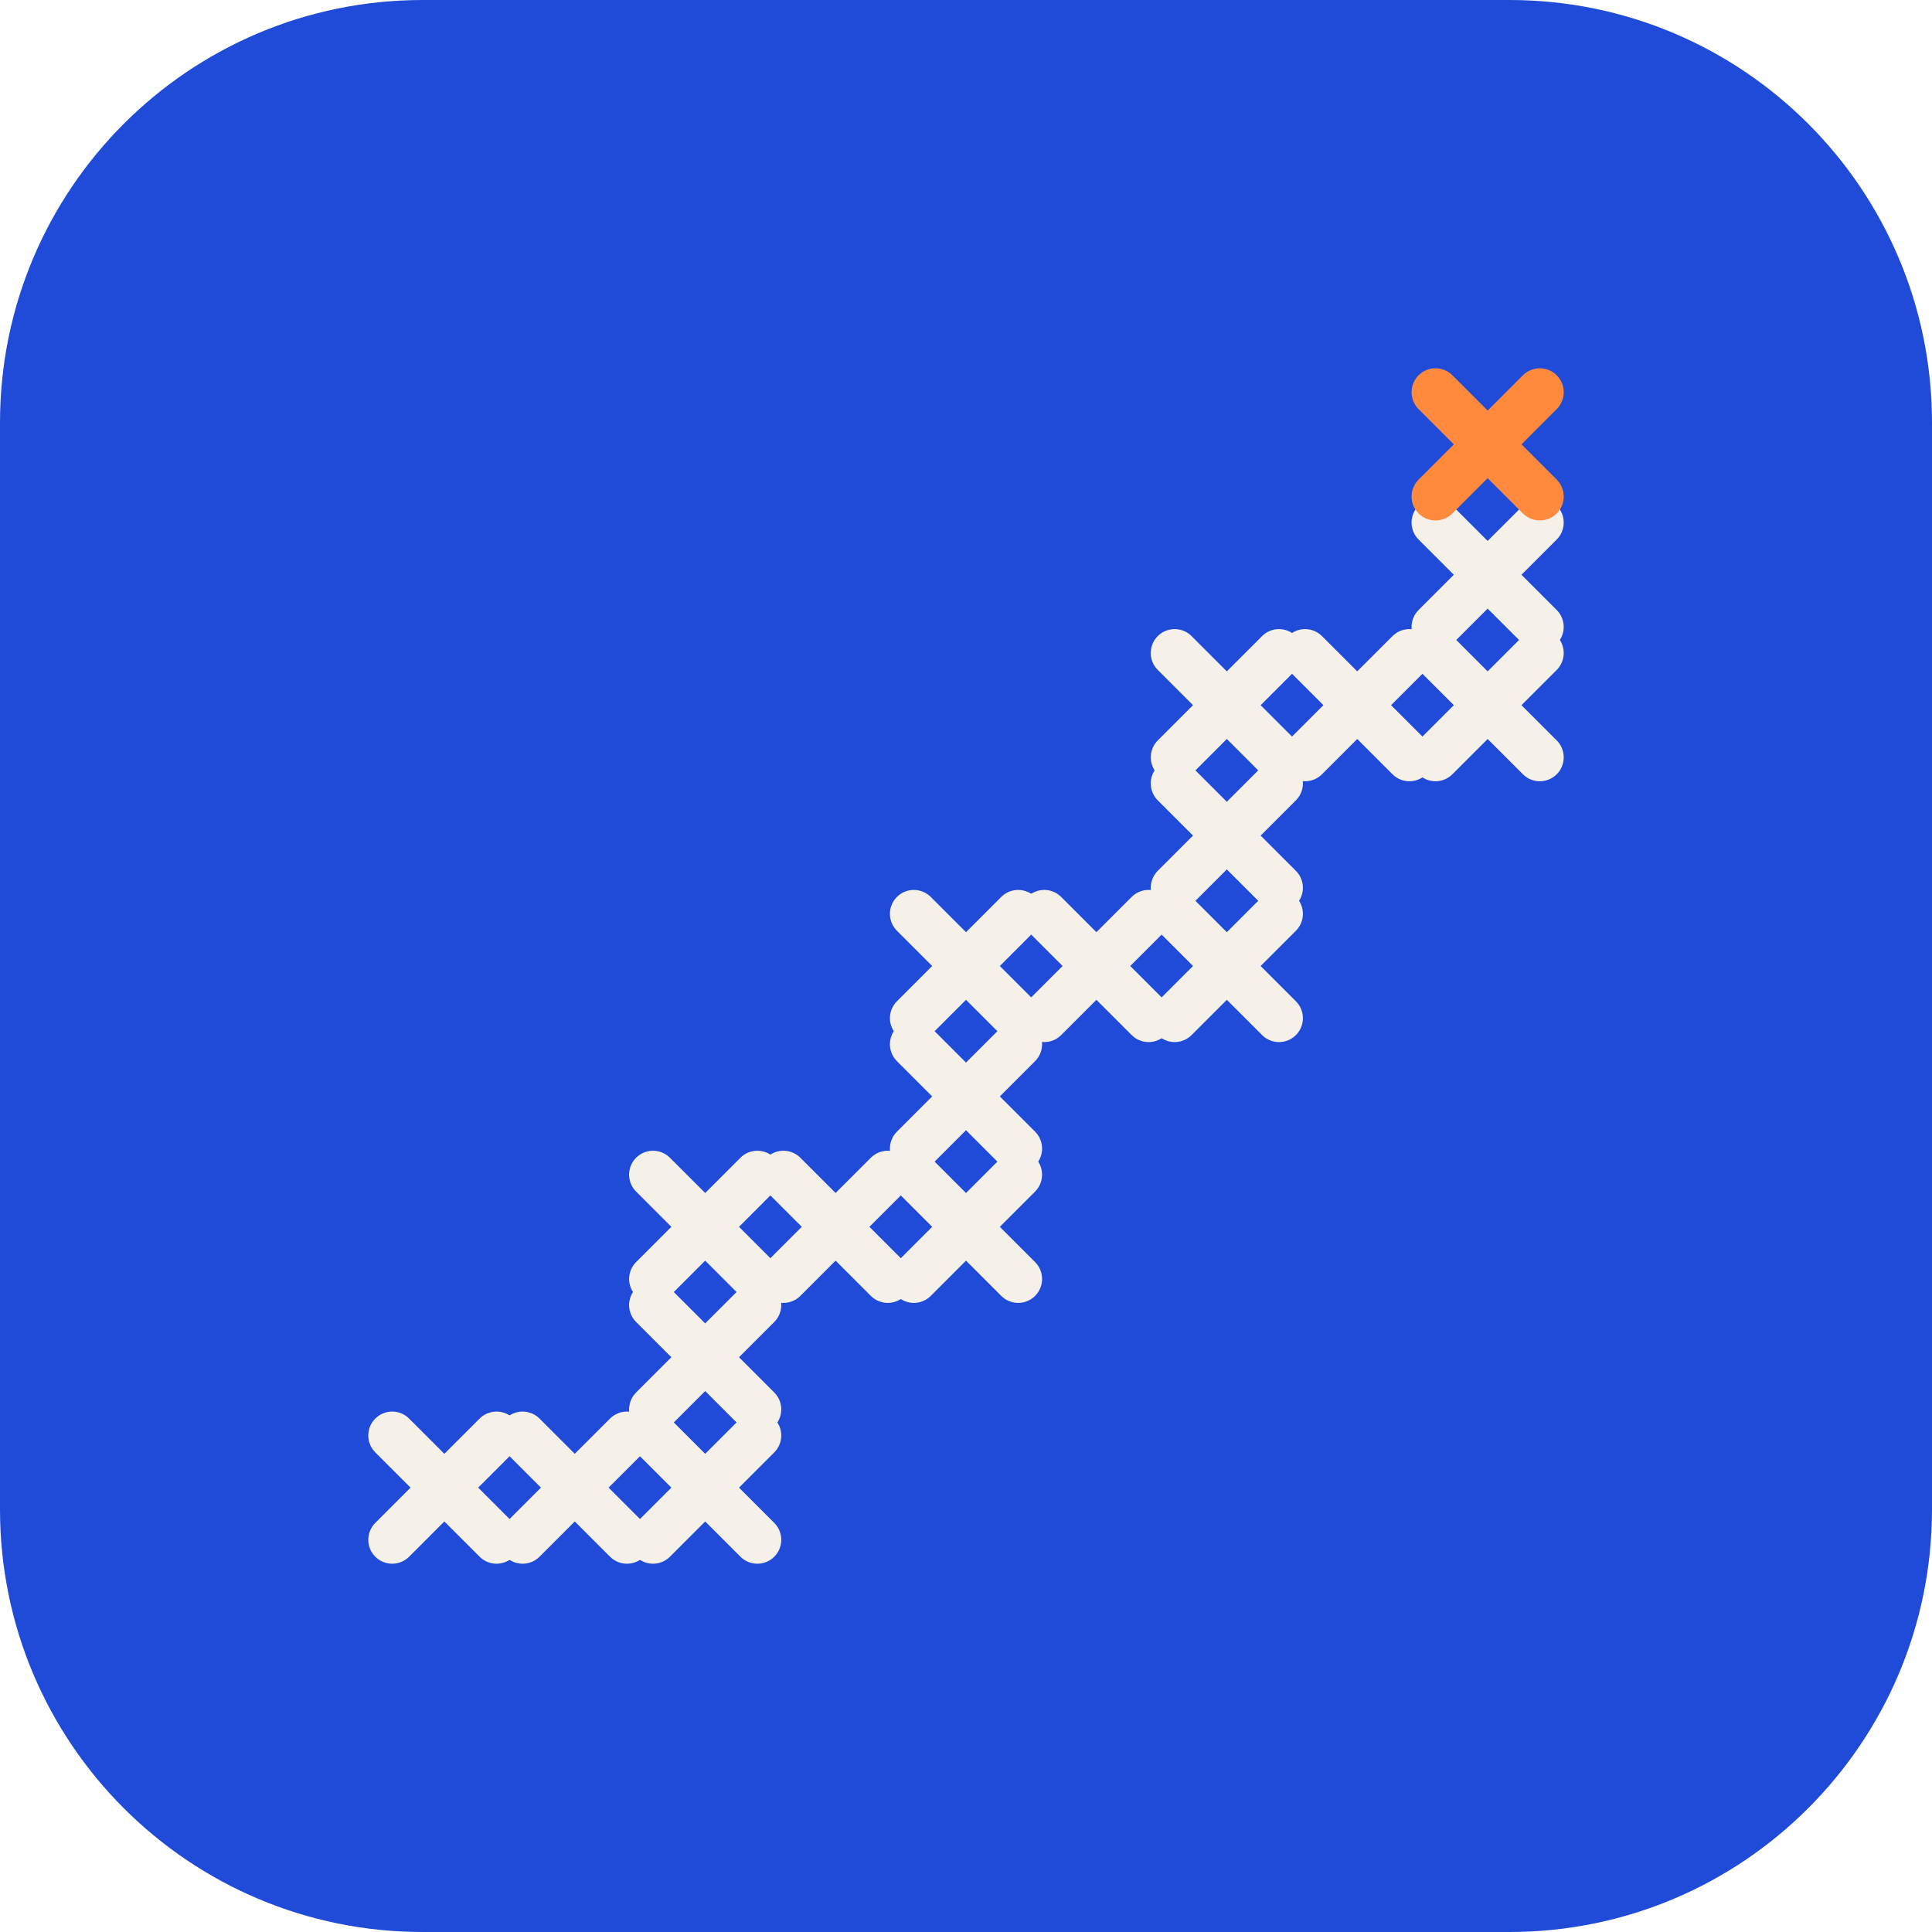
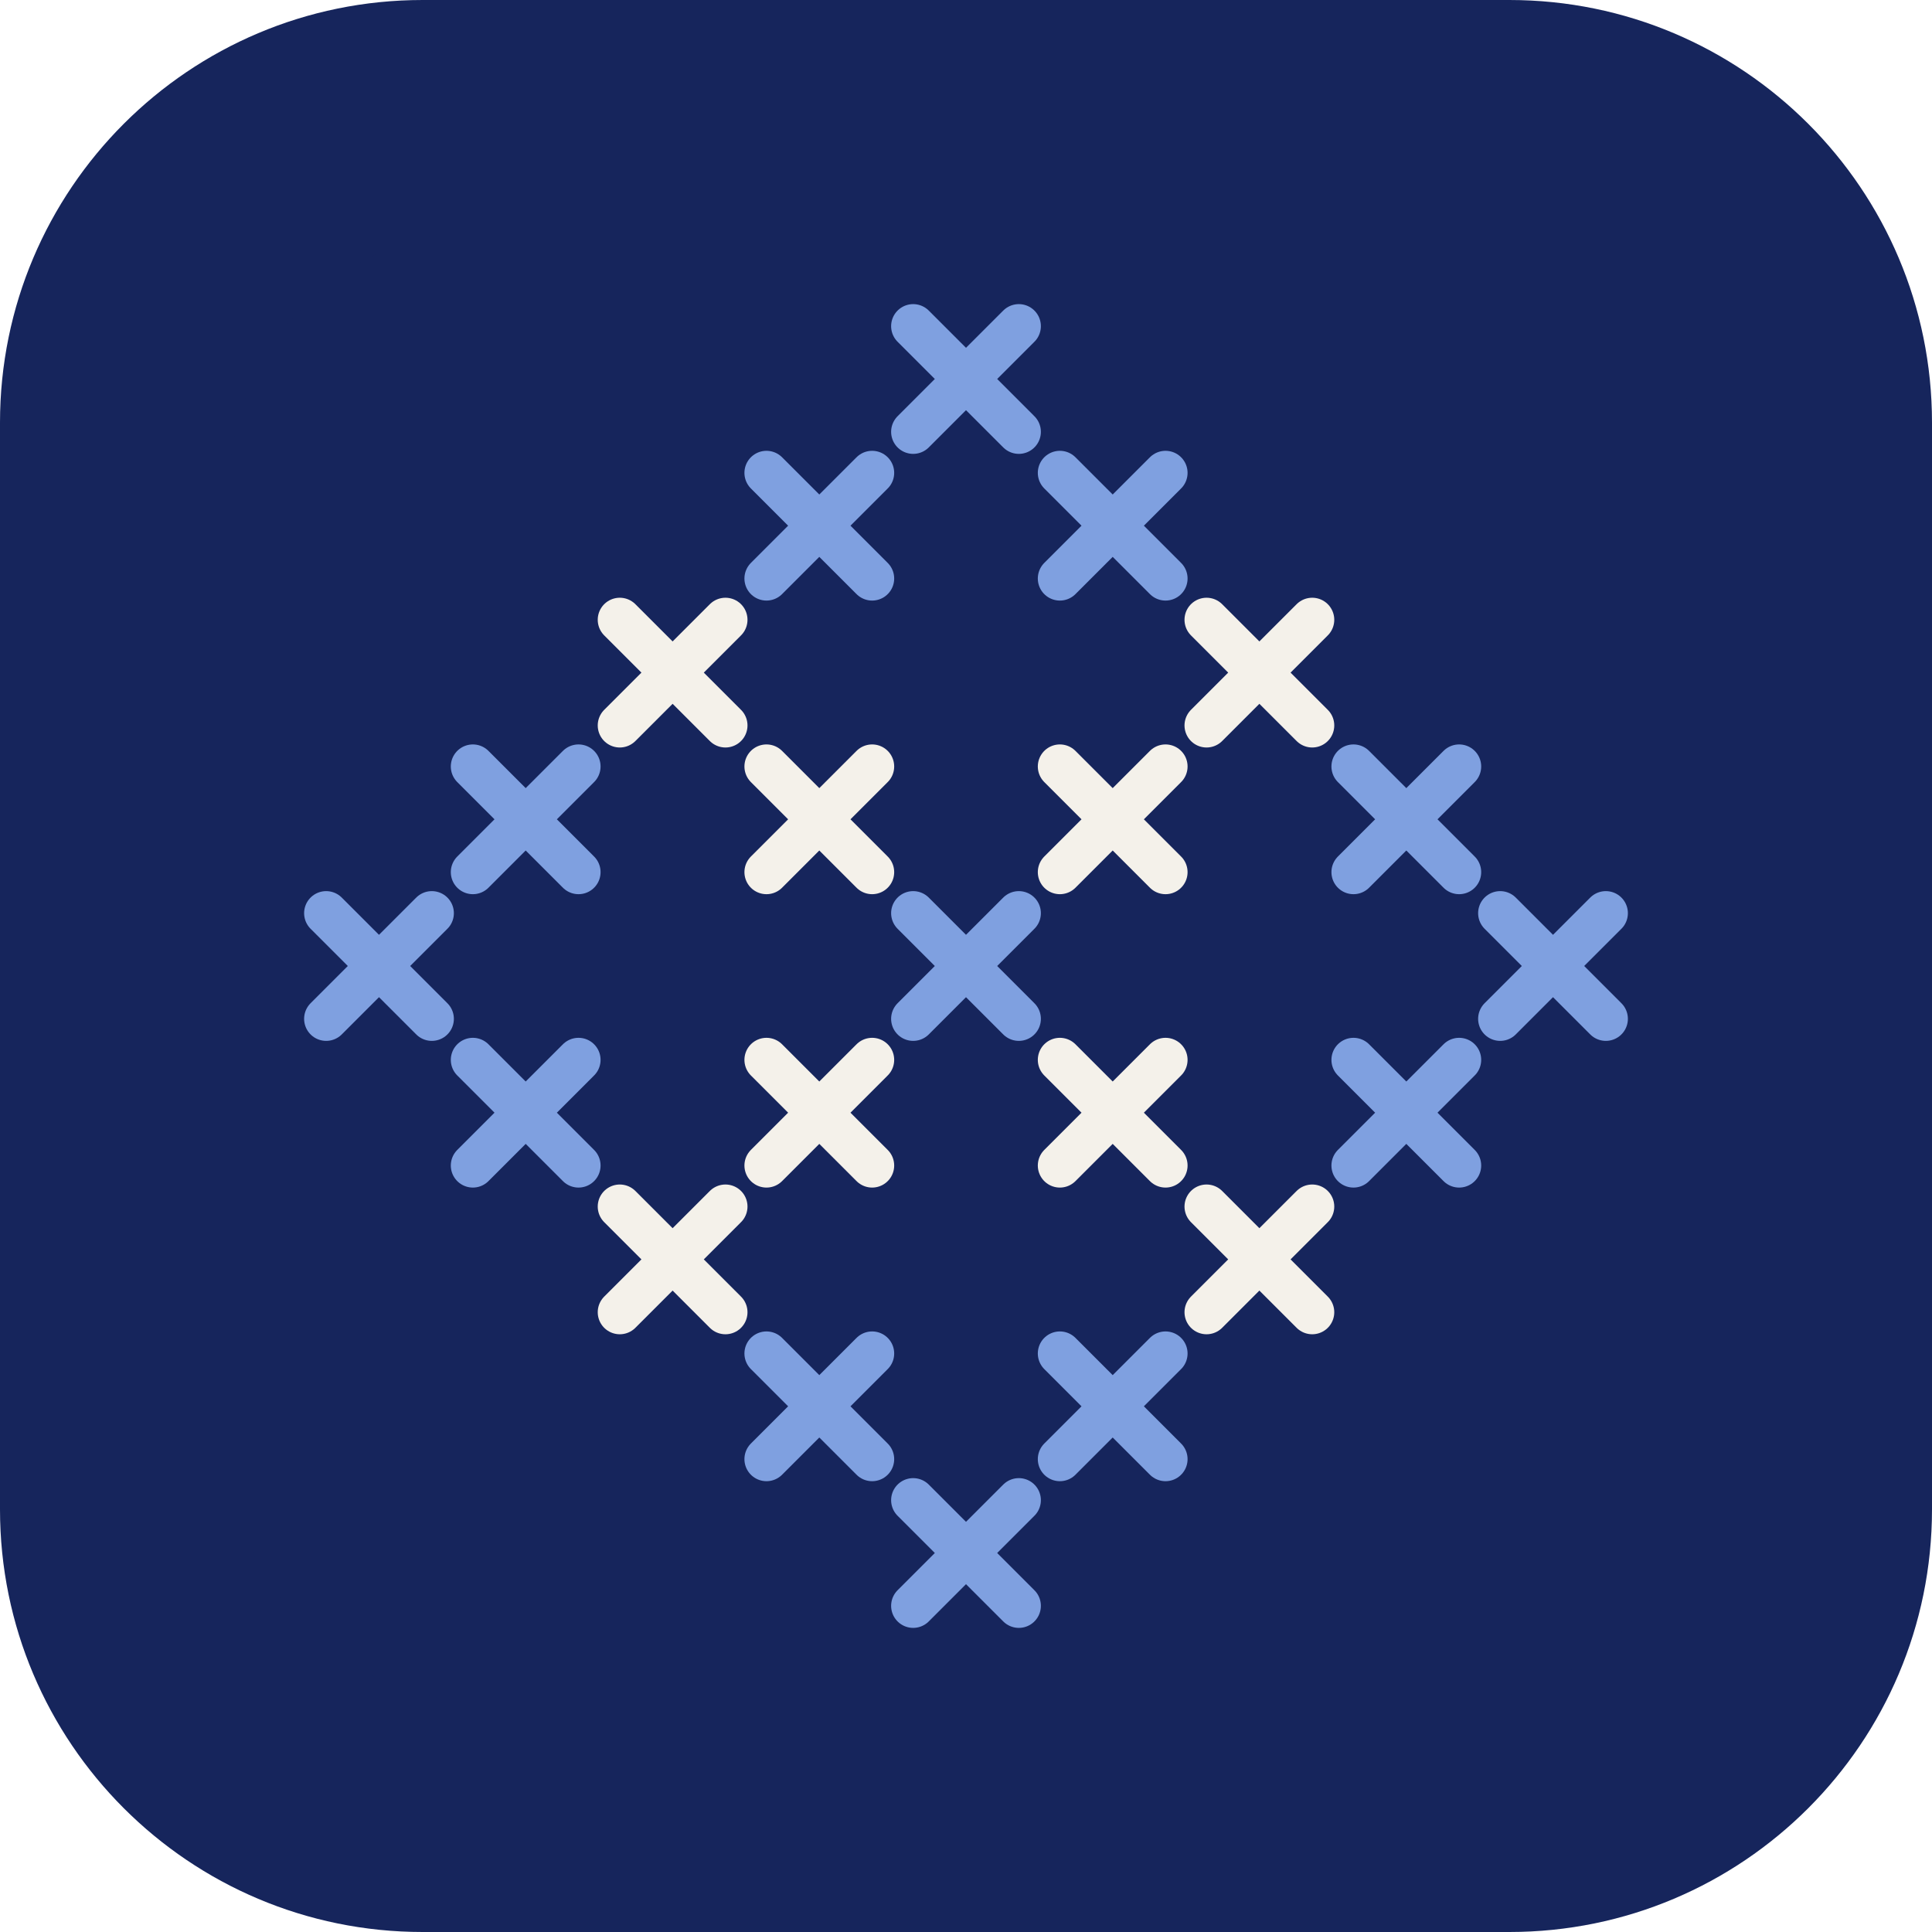
- <svg xmlns="http://www.w3.org/2000/svg" viewBox="0 0 64 64" role="img" aria-label="xila" fill="none" stroke-width="2.2" stroke-linecap="round">
-   <rect width="64" height="64" rx="14" fill="#1f4bd8" />
-   <g transform="translate(8.96 8.96) scale(0.72)">
-     <path d="M5.60 53.60L10.40 58.40M10.40 53.60L5.60 58.40" stroke="#f6f1e8" />
-     <path d="M11.60 53.60L16.40 58.40M16.40 53.60L11.60 58.40" stroke="#f6f1e8" />
-     <path d="M17.60 53.60L22.40 58.40M22.40 53.60L17.60 58.40" stroke="#f6f1e8" />
-     <path d="M17.60 47.60L22.40 52.40M22.40 47.60L17.60 52.40" stroke="#f6f1e8" />
-     <path d="M17.60 41.60L22.40 46.40M22.40 41.60L17.60 46.40" stroke="#f6f1e8" />
-     <path d="M23.60 41.60L28.40 46.40M28.40 41.60L23.60 46.40" stroke="#f6f1e8" />
-     <path d="M29.60 41.60L34.40 46.40M34.40 41.60L29.60 46.40" stroke="#f6f1e8" />
-     <path d="M29.60 35.60L34.40 40.40M34.40 35.60L29.60 40.40" stroke="#f6f1e8" />
-     <path d="M29.60 29.60L34.40 34.40M34.40 29.60L29.60 34.40" stroke="#f6f1e8" />
-     <path d="M35.60 29.60L40.40 34.40M40.40 29.60L35.60 34.40" stroke="#f6f1e8" />
-     <path d="M41.60 29.60L46.40 34.40M46.40 29.60L41.60 34.40" stroke="#f6f1e8" />
-     <path d="M41.60 23.60L46.40 28.40M46.40 23.60L41.60 28.40" stroke="#f6f1e8" />
-     <path d="M41.60 17.60L46.40 22.40M46.40 17.60L41.60 22.40" stroke="#f6f1e8" />
-     <path d="M47.60 17.60L52.40 22.40M52.40 17.60L47.60 22.40" stroke="#f6f1e8" />
-     <path d="M53.60 17.60L58.40 22.40M58.40 17.60L53.60 22.40" stroke="#f6f1e8" />
-     <path d="M53.60 11.60L58.40 16.40M58.40 11.60L53.60 16.40" stroke="#f6f1e8" />
-     <path d="M53.60 5.60L58.40 10.40M58.40 5.60L53.60 10.40" stroke="#ff8a3d" />
+ <svg xmlns="http://www.w3.org/2000/svg" viewBox="0 0 512 512" role="img" aria-label="xila">
+   <rect width="512" height="512" rx="112" fill="#16255C" />
+   <g transform="translate(56 56) scale(6.25)">
+     <rect x=".75" y=".75" width="62.5" height="62.5" rx="11" fill="#16255C" />
+     <path d="M29.76 4.87L34.24 9.35M34.24 4.87L29.76 9.35" stroke="#7FA0E0" stroke-width="1.87" stroke-linecap="round" fill="none" />
+     <path d="M23.54 11.09L28.02 15.57M28.02 11.09L23.54 15.57" stroke="#7FA0E0" stroke-width="1.87" stroke-linecap="round" fill="none" />
+     <path d="M35.98 11.09L40.46 15.57M40.46 11.09L35.98 15.57" stroke="#7FA0E0" stroke-width="1.87" stroke-linecap="round" fill="none" />
+     <path d="M17.32 17.32L21.80 21.80M21.80 17.32L17.32 21.80" stroke="#F4F1EA" stroke-width="1.87" stroke-linecap="round" fill="none" />
+     <path d="M42.20 17.32L46.68 21.80M46.68 17.32L42.20 21.80" stroke="#F4F1EA" stroke-width="1.87" stroke-linecap="round" fill="none" />
+     <path d="M11.09 23.54L15.57 28.02M15.57 23.54L11.09 28.02" stroke="#7FA0E0" stroke-width="1.87" stroke-linecap="round" fill="none" />
+     <path d="M23.54 23.54L28.02 28.02M28.02 23.54L23.54 28.02" stroke="#F4F1EA" stroke-width="1.87" stroke-linecap="round" fill="none" />
+     <path d="M35.98 23.54L40.46 28.02M40.46 23.54L35.98 28.02" stroke="#F4F1EA" stroke-width="1.87" stroke-linecap="round" fill="none" />
+     <path d="M48.43 23.54L52.91 28.02M52.91 23.54L48.43 28.02" stroke="#7FA0E0" stroke-width="1.87" stroke-linecap="round" fill="none" />
+     <path d="M4.87 29.76L9.35 34.24M9.35 29.76L4.87 34.24" stroke="#7FA0E0" stroke-width="1.87" stroke-linecap="round" fill="none" />
+     <path d="M29.76 29.76L34.24 34.24M34.24 29.76L29.76 34.24" stroke="#7FA0E0" stroke-width="1.87" stroke-linecap="round" fill="none" />
+     <path d="M54.65 29.76L59.13 34.24M59.13 29.76L54.65 34.24" stroke="#7FA0E0" stroke-width="1.87" stroke-linecap="round" fill="none" />
+     <path d="M11.09 35.98L15.57 40.46M15.57 35.98L11.09 40.46" stroke="#7FA0E0" stroke-width="1.87" stroke-linecap="round" fill="none" />
+     <path d="M23.54 35.98L28.02 40.46M28.02 35.98L23.54 40.46" stroke="#F4F1EA" stroke-width="1.87" stroke-linecap="round" fill="none" />
+     <path d="M35.98 35.98L40.46 40.46M40.46 35.98L35.98 40.46" stroke="#F4F1EA" stroke-width="1.87" stroke-linecap="round" fill="none" />
+     <path d="M48.43 35.98L52.91 40.46M52.91 35.98L48.43 40.46" stroke="#7FA0E0" stroke-width="1.87" stroke-linecap="round" fill="none" />
+     <path d="M17.32 42.20L21.80 46.68M21.80 42.20L17.32 46.68" stroke="#F4F1EA" stroke-width="1.87" stroke-linecap="round" fill="none" />
+     <path d="M42.20 42.20L46.68 46.68M46.68 42.20L42.20 46.68" stroke="#F4F1EA" stroke-width="1.87" stroke-linecap="round" fill="none" />
+     <path d="M23.54 48.43L28.02 52.91M28.02 48.43L23.54 52.91" stroke="#7FA0E0" stroke-width="1.87" stroke-linecap="round" fill="none" />
+     <path d="M35.98 48.43L40.46 52.91M40.46 48.43L35.98 52.91" stroke="#7FA0E0" stroke-width="1.87" stroke-linecap="round" fill="none" />
+     <path d="M29.76 54.65L34.24 59.13M34.24 54.65L29.76 59.13" stroke="#7FA0E0" stroke-width="1.87" stroke-linecap="round" fill="none" />
  </g>
</svg>
